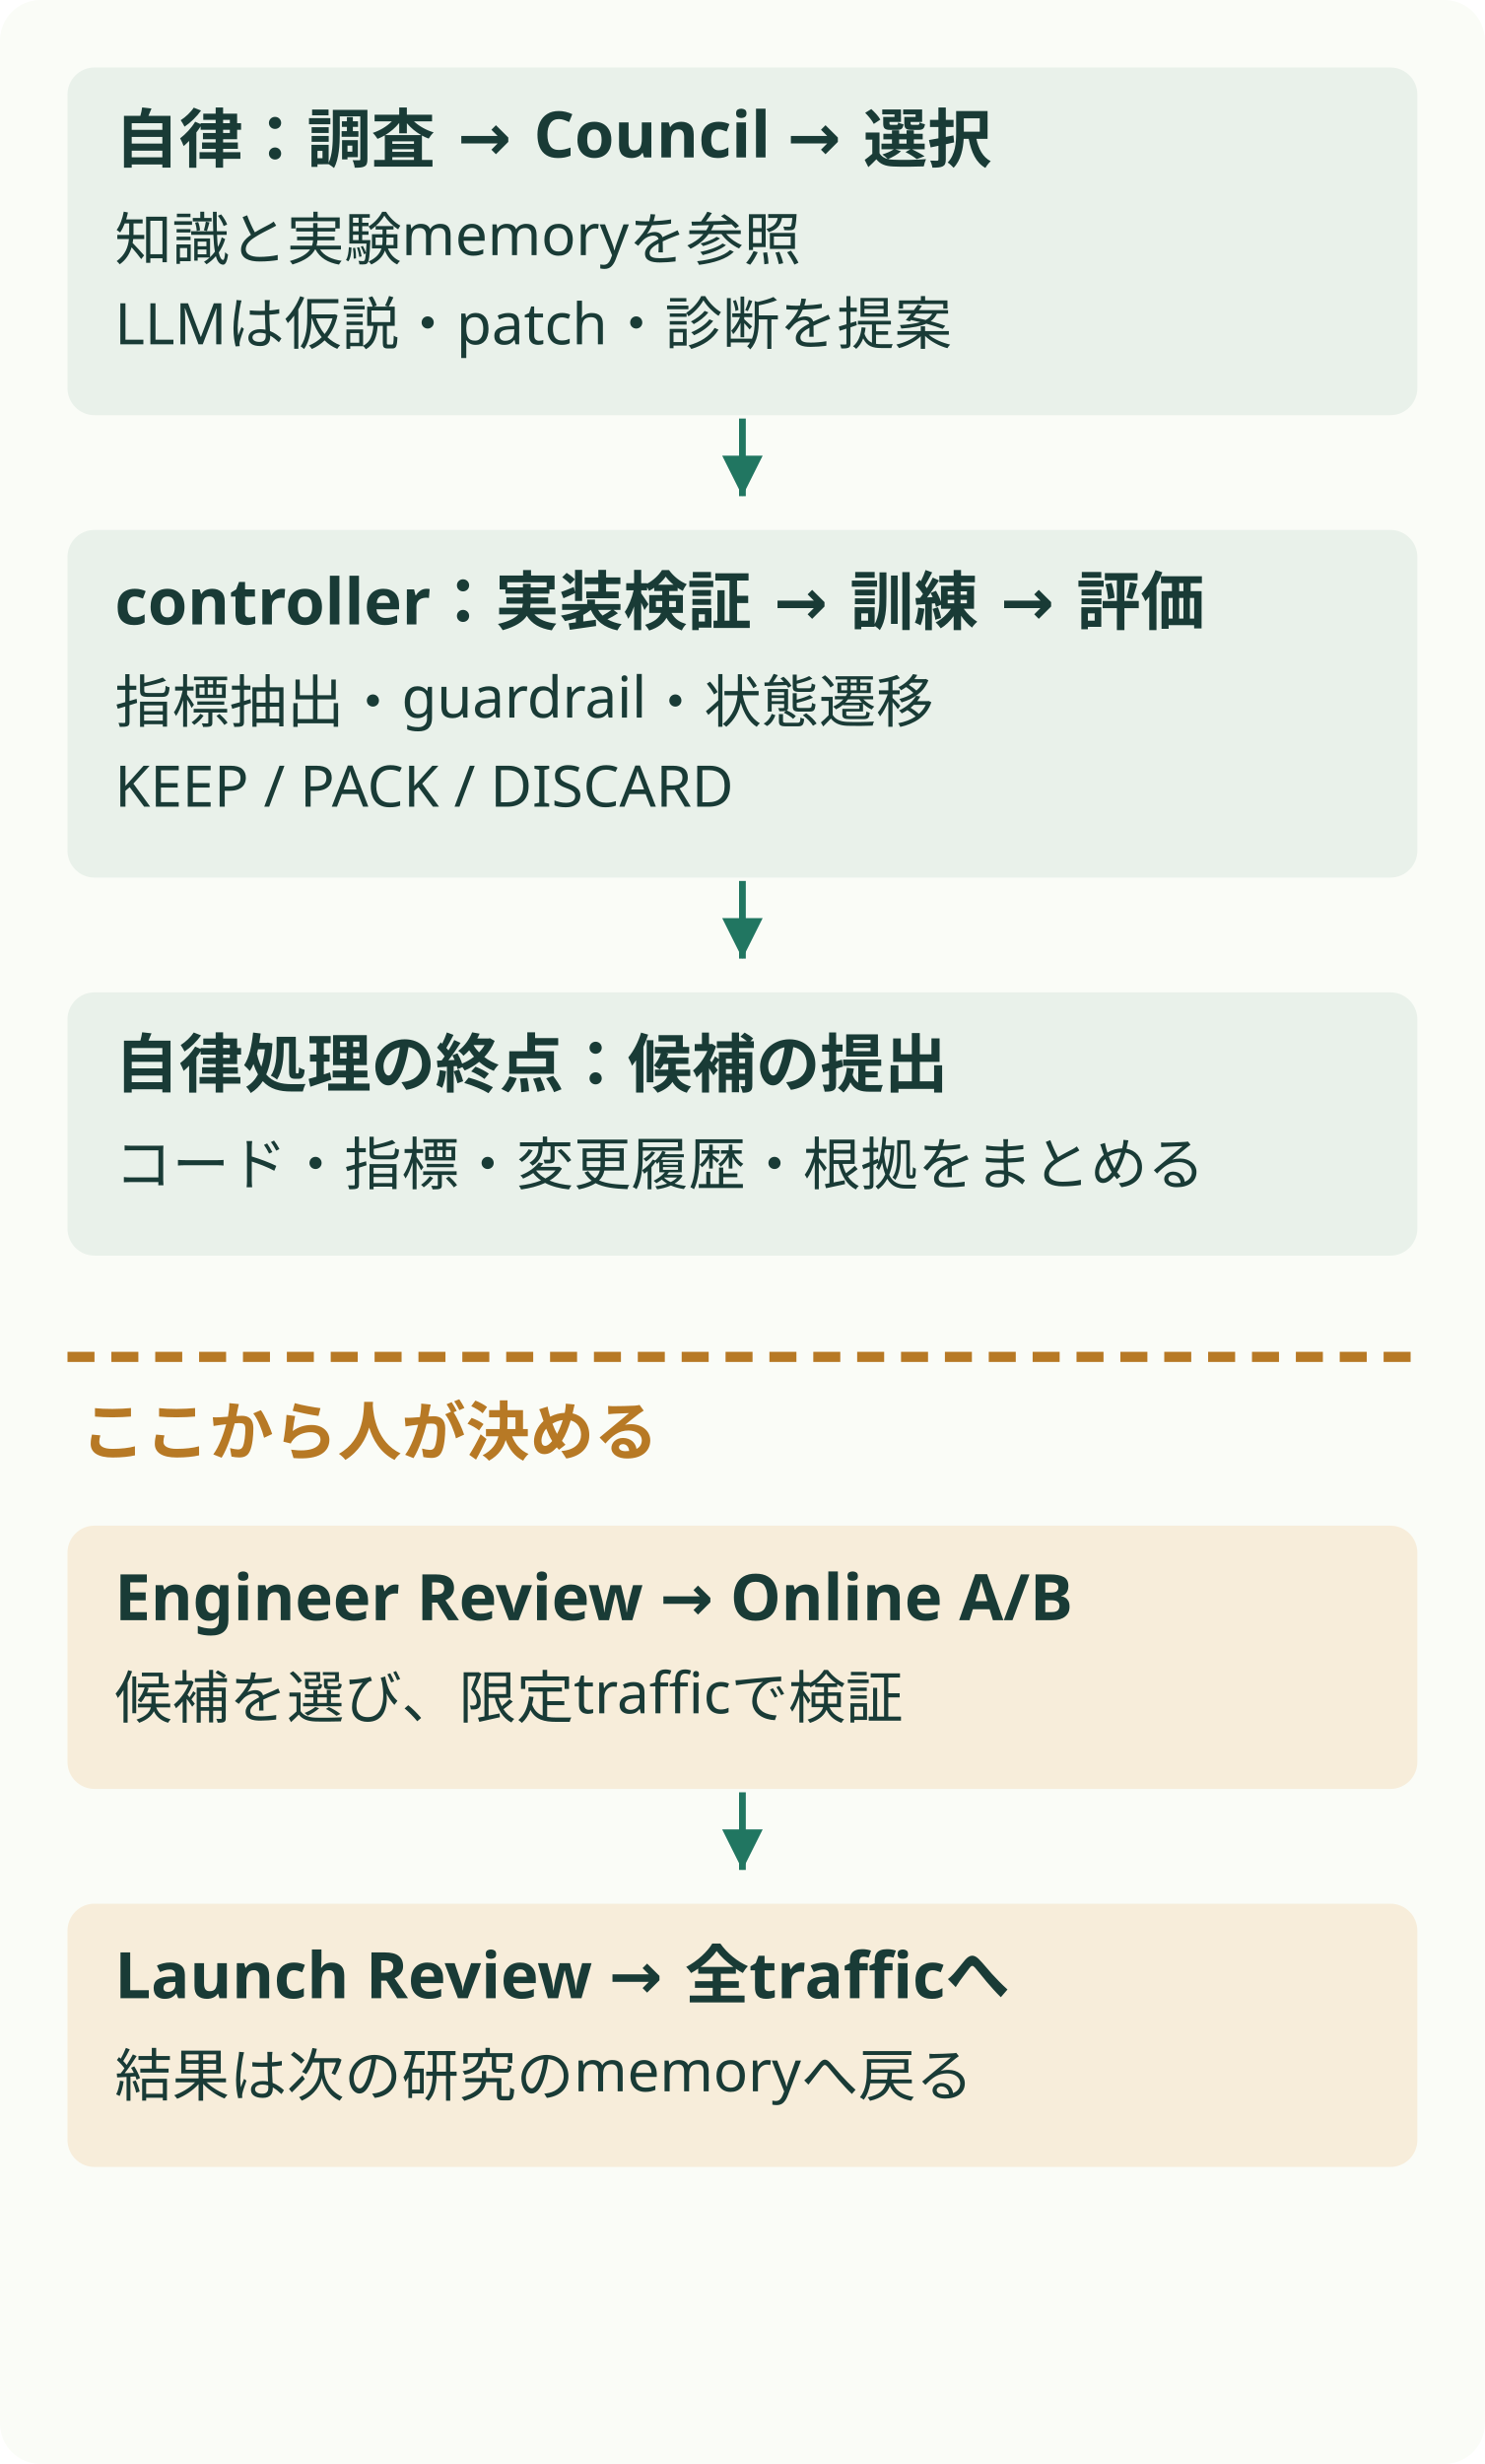
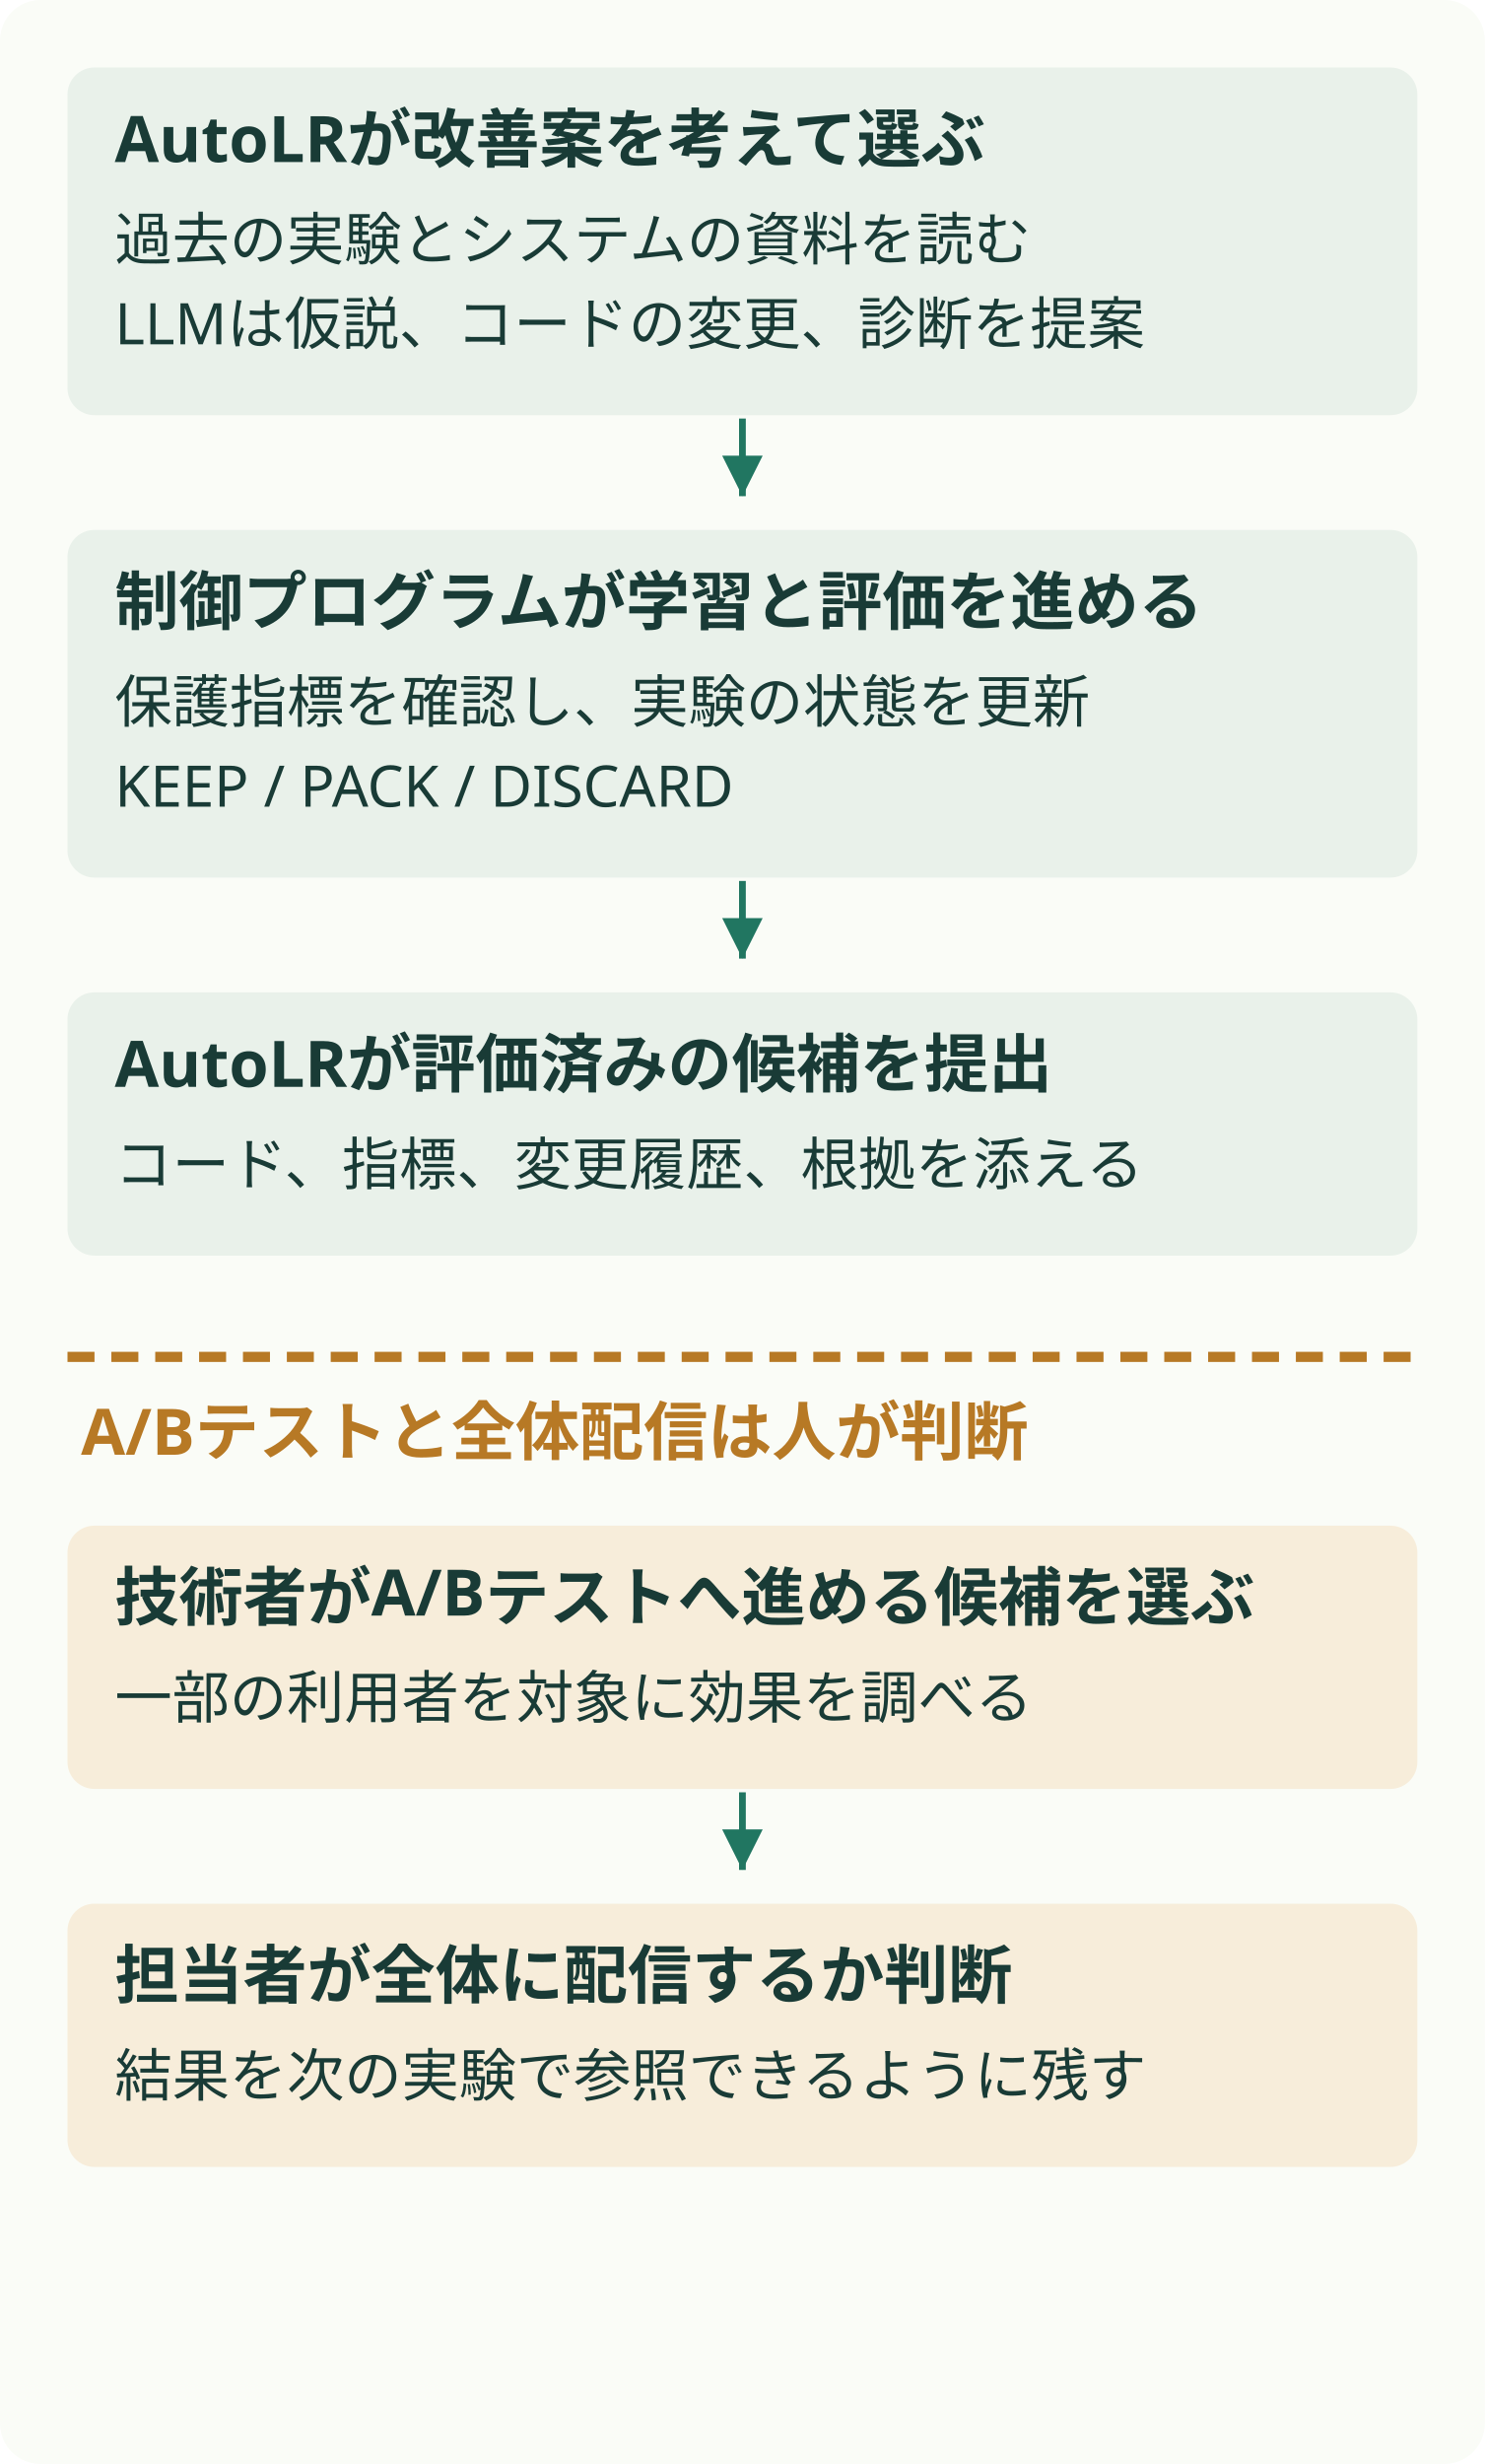
<svg xmlns="http://www.w3.org/2000/svg" viewBox="0 0 440 730" role="img" aria-labelledby="title desc">
  <defs>
    <marker id="arrow" markerWidth="8" markerHeight="8" refX="6" refY="3" orient="auto">
      <path d="M0,0 L6,3 L0,6" fill="#217661" />
    </marker>
  </defs>
  <rect width="440" height="730" rx="12" fill="#fafcf7" />
  <rect x="20" y="20" width="400" height="103" rx="8" fill="#e9f1ea" stroke="none" />
-   <text x="34" y="48" font-family="sans-serif" font-size="19" font-weight="bold" fill="#193b36">自律：調査 → Council → 選択</text>
-   <text x="34" y="77" font-family="sans-serif" font-size="17" font-weight="normal" fill="#193b36">知識と実験memoryを参照</text>
-   <text x="34" y="102" font-family="sans-serif" font-size="17" font-weight="normal" fill="#193b36">LLMは仮説・patch・診断を提案</text>
+   <text x="34" y="48" font-family="sans-serif" font-size="19" font-weight="bold" fill="#193b36">AutoLRが改善案を考えて選ぶ</text>
+   <text x="34" y="77" font-family="sans-serif" font-size="17" font-weight="normal" fill="#193b36">過去の実験とシステムの資料を読む</text>
+   <text x="34" y="102" font-family="sans-serif" font-size="17" font-weight="normal" fill="#193b36">LLMは仮説、コードの変更、診断を提案</text>
  <path d="M220,124 L220,147" fill="none" stroke="#217661" stroke-width="2" marker-end="url(#arrow)" />
  <rect x="20" y="157" width="400" height="103" rx="8" fill="#e9f1ea" stroke="none" />
-   <text x="34" y="185" font-family="sans-serif" font-size="19" font-weight="bold" fill="#193b36">controller：実装検証 → 訓練 → 評価</text>
-   <text x="34" y="214" font-family="sans-serif" font-size="17" font-weight="normal" fill="#193b36">指標抽出・guardrail・状態遷移</text>
+   <text x="34" y="185" font-family="sans-serif" font-size="19" font-weight="bold" fill="#193b36">制御プログラムが学習と評価を進める</text>
+   <text x="34" y="214" font-family="sans-serif" font-size="17" font-weight="normal" fill="#193b36">保護指標を確認し、実験の状態を更新</text>
  <text x="34" y="239" font-family="sans-serif" font-size="17" font-weight="normal" fill="#193b36">KEEP / PACK / DISCARD</text>
  <path d="M220,261 L220,284" fill="none" stroke="#217661" stroke-width="2" marker-end="url(#arrow)" />
  <rect x="20" y="294" width="400" height="78" rx="8" fill="#e9f1ea" stroke="none" />
-   <text x="34" y="322" font-family="sans-serif" font-size="19" font-weight="bold" fill="#193b36">自律処理の終点：候補の提出</text>
-   <text x="34" y="351" font-family="sans-serif" font-size="17" font-weight="normal" fill="#193b36">コード・指標・変更履歴・根拠をまとめる</text>
+   <text x="34" y="322" font-family="sans-serif" font-size="19" font-weight="bold" fill="#193b36">AutoLRが評価済みの候補を提出</text>
+   <text x="34" y="351" font-family="sans-serif" font-size="17" font-weight="normal" fill="#193b36">コード、指標、変更履歴、根拠を添える</text>
  <path d="M20,402 L420,402" stroke="#b77925" stroke-width="3" stroke-dasharray="8 5" />
-   <text x="24" y="431" font-family="sans-serif" font-size="19" font-weight="bold" fill="#b77925">ここから人が決める</text>
+   <text x="24" y="431" font-family="sans-serif" font-size="19" font-weight="bold" fill="#b77925">A/Bテストと全体配信は人が判断</text>
  <rect x="20" y="452" width="400" height="78" rx="8" fill="#f7edda" stroke="none" />
-   <text x="34" y="480" font-family="sans-serif" font-size="19" font-weight="bold" fill="#193b36">Engineer Review → Online A/B</text>
-   <text x="34" y="509" font-family="sans-serif" font-size="17" font-weight="normal" fill="#193b36">候補を選び、限定trafficで検証</text>
+   <text x="34" y="480" font-family="sans-serif" font-size="19" font-weight="bold" fill="#193b36">技術者がA/Bテストへ進める候補を選ぶ</text>
+   <text x="34" y="509" font-family="sans-serif" font-size="17" font-weight="normal" fill="#193b36">一部の利用者を対象に効果を調べる</text>
  <path d="M220,531 L220,554" fill="none" stroke="#217661" stroke-width="2" marker-end="url(#arrow)" />
  <rect x="20" y="564" width="400" height="78" rx="8" fill="#f7edda" stroke="none" />
-   <text x="34" y="592" font-family="sans-serif" font-size="19" font-weight="bold" fill="#193b36">Launch Review → 全trafficへ</text>
-   <text x="34" y="621" font-family="sans-serif" font-size="17" font-weight="normal" fill="#193b36">結果は次の研究のmemoryへ戻る</text>
+   <text x="34" y="592" font-family="sans-serif" font-size="19" font-weight="bold" fill="#193b36">担当者が全体に配信するか判断</text>
+   <text x="34" y="621" font-family="sans-serif" font-size="17" font-weight="normal" fill="#193b36">結果を次の実験で参照できるように残す</text>
</svg>
